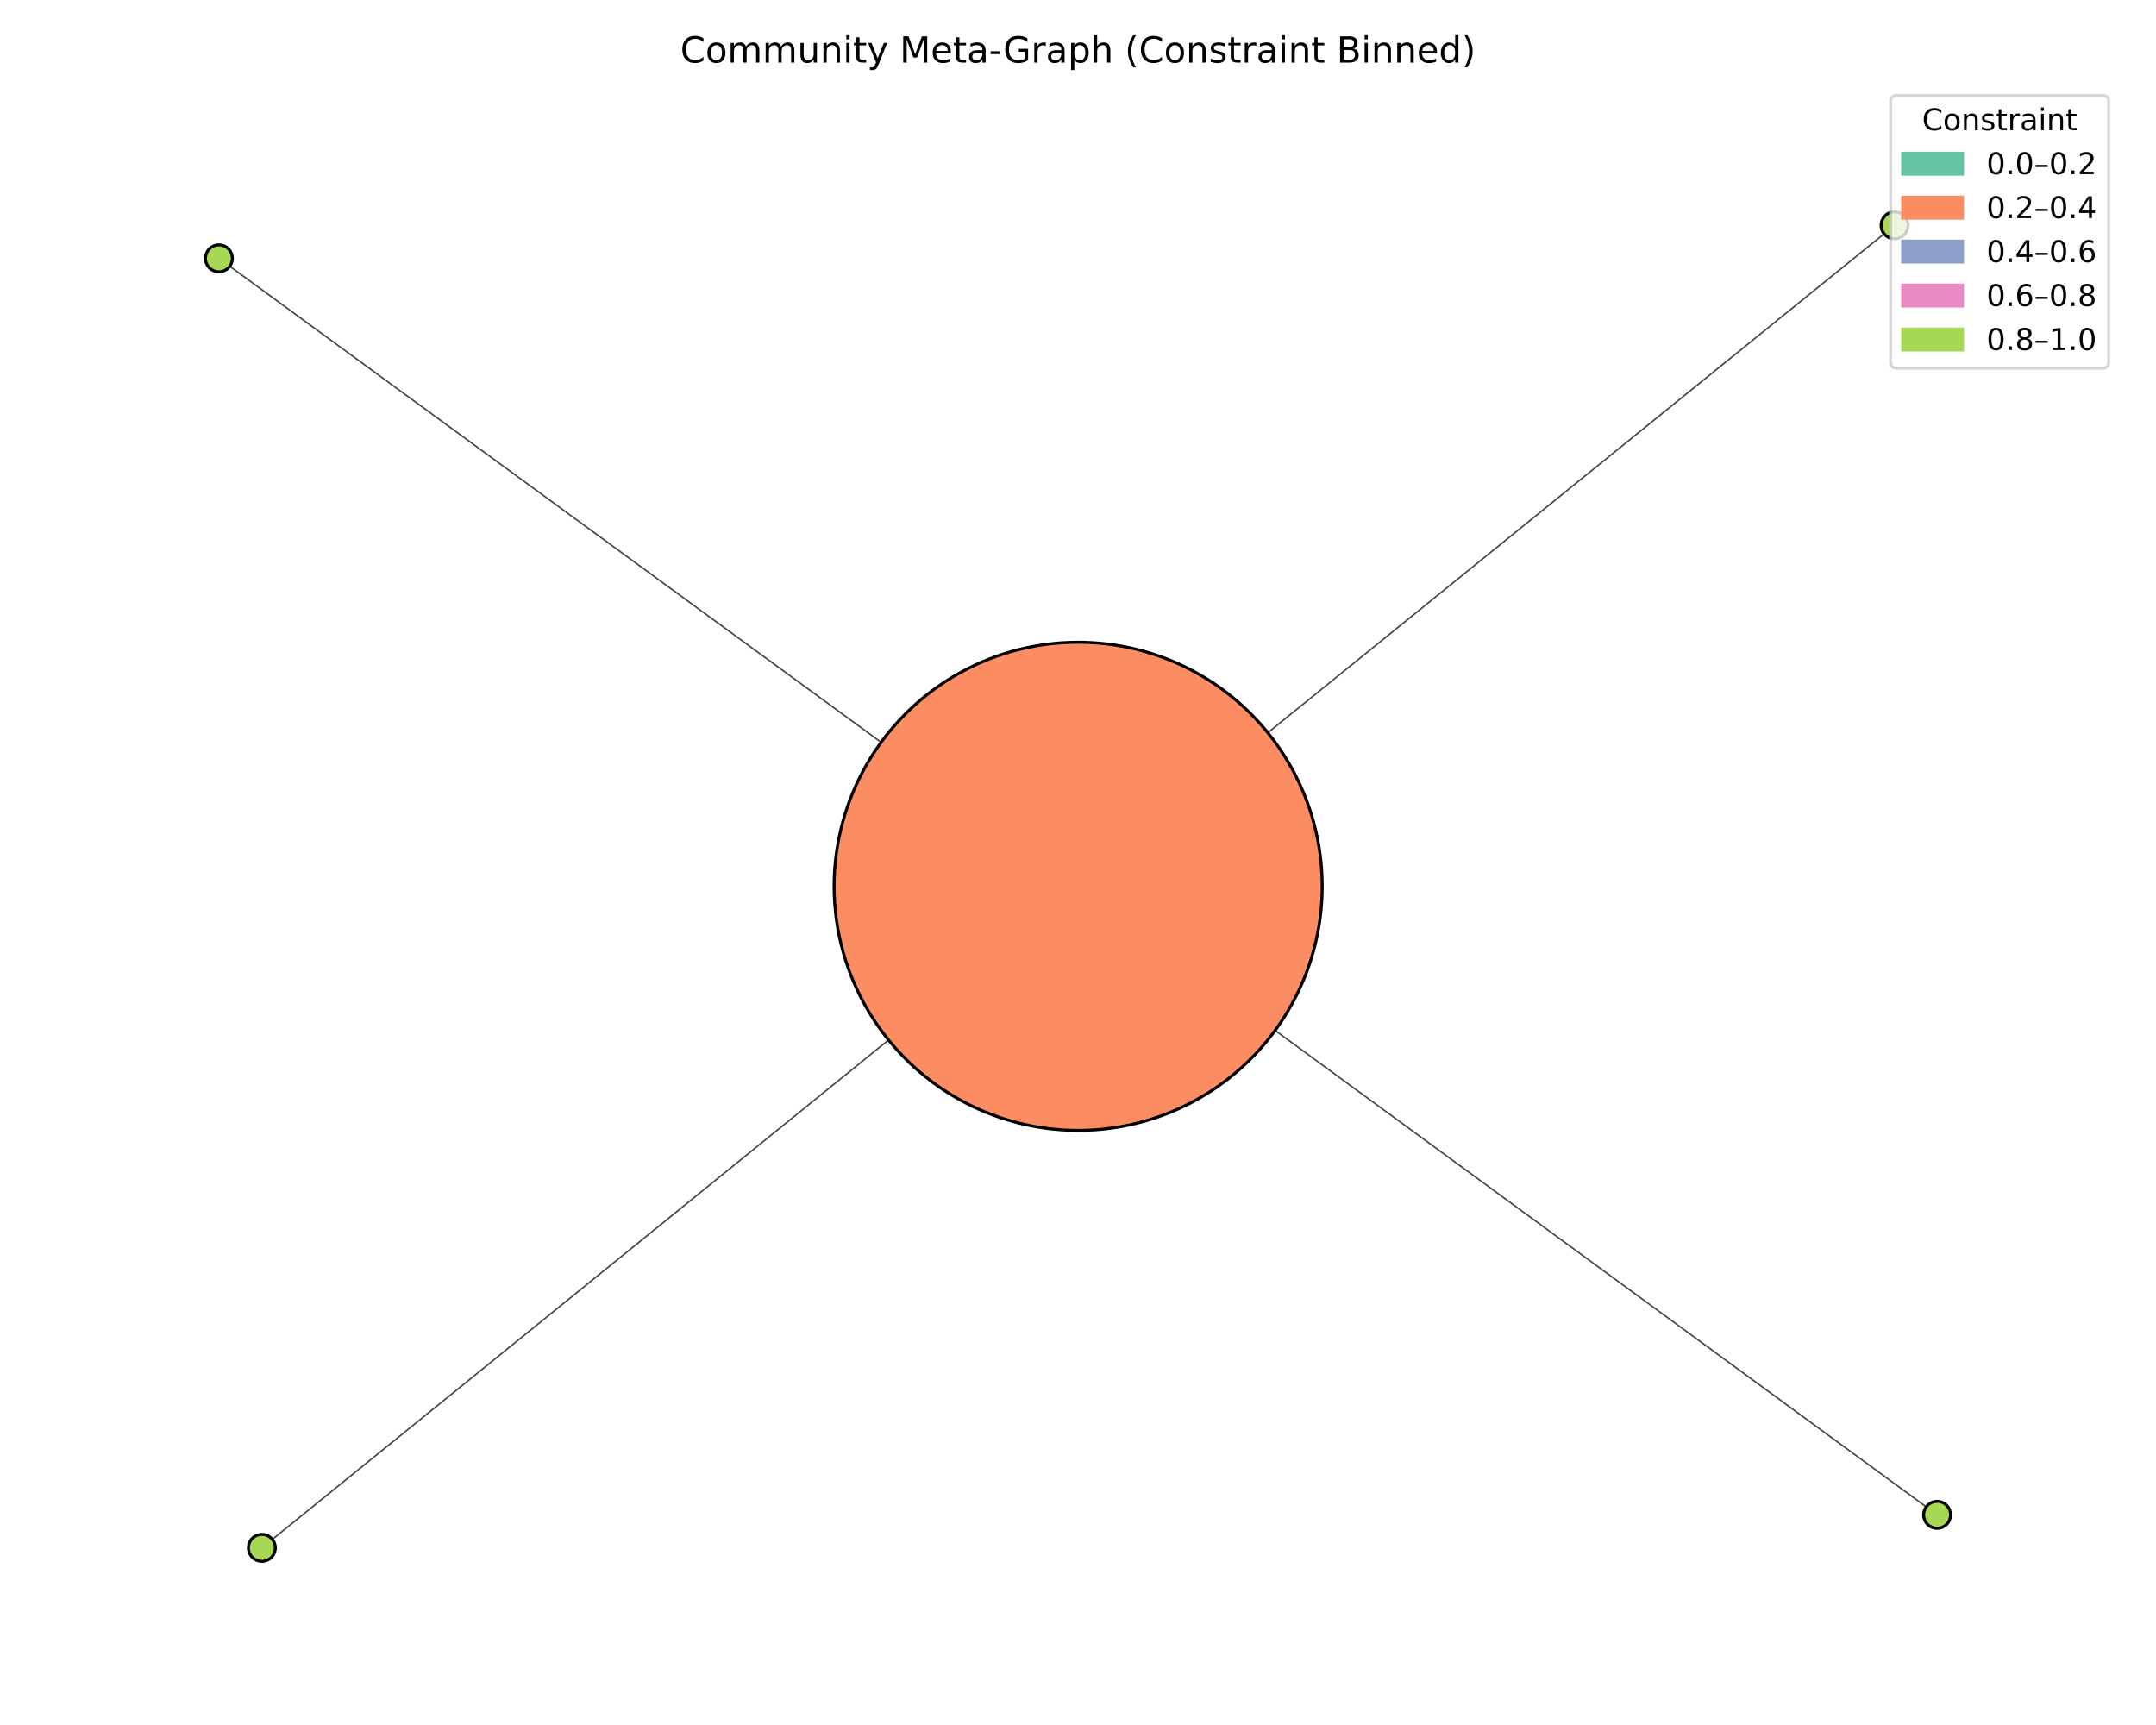
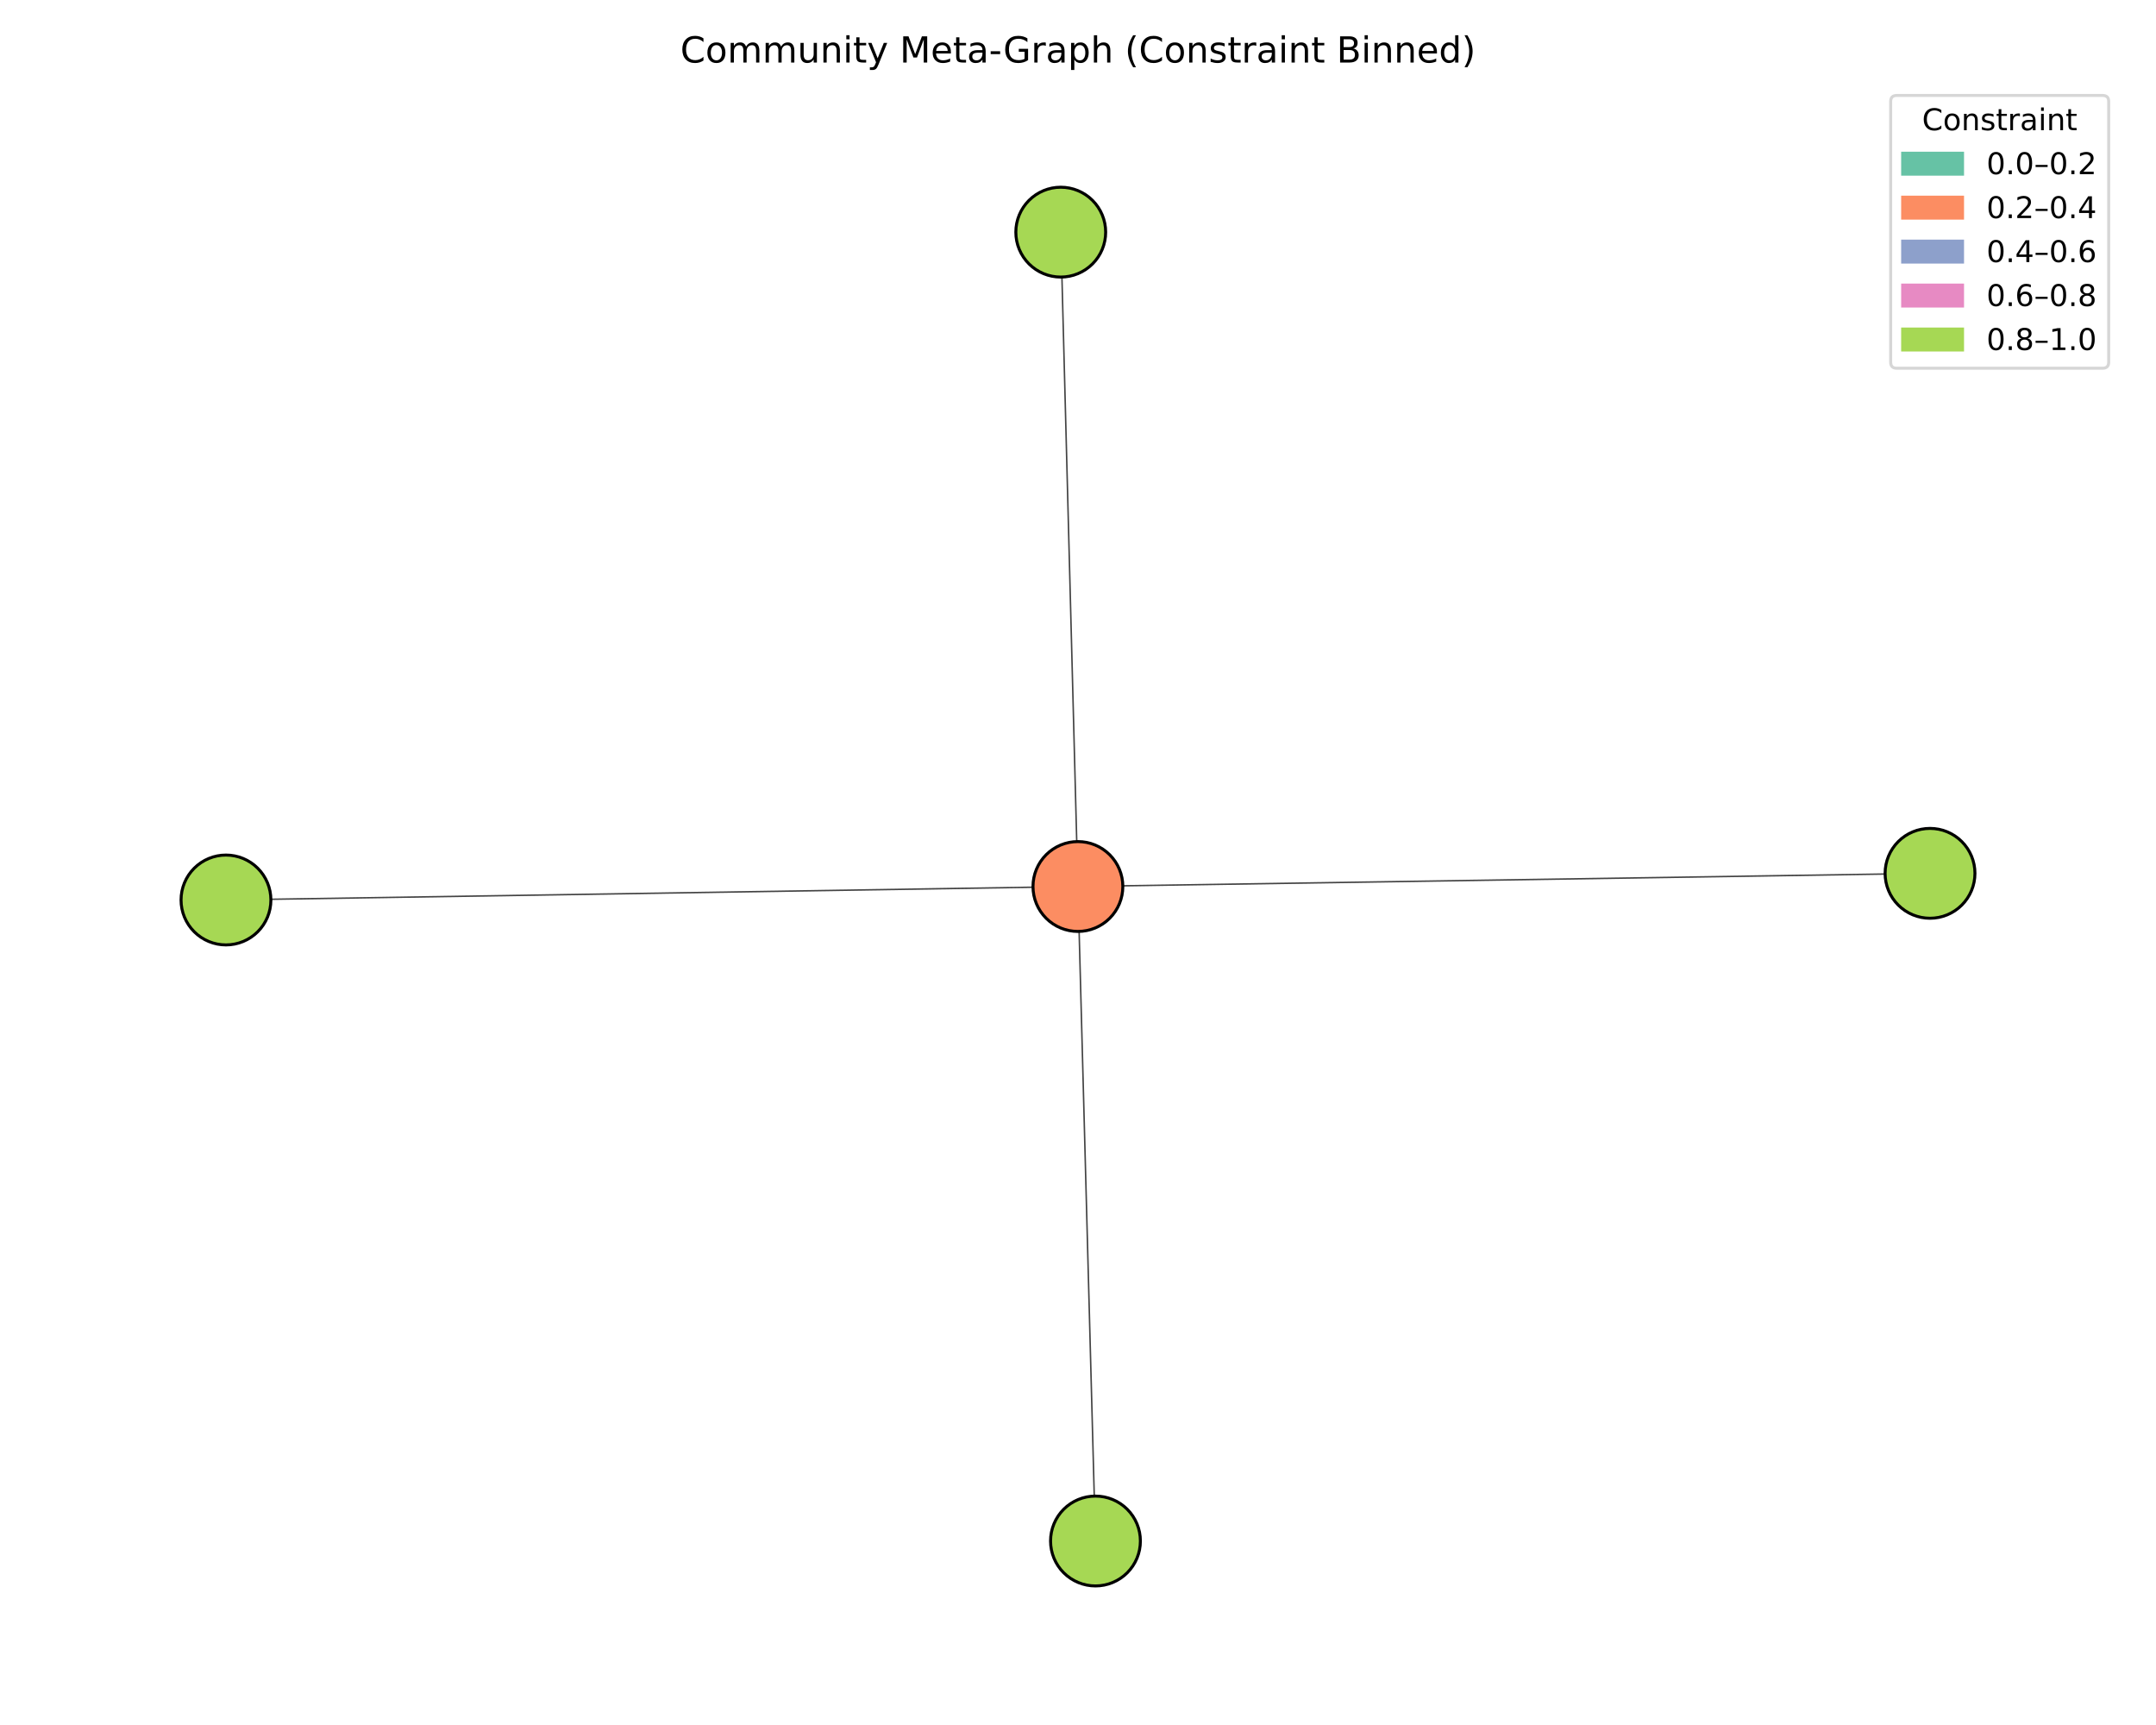
<svg xmlns="http://www.w3.org/2000/svg" xmlns:xlink="http://www.w3.org/1999/xlink" width="720pt" height="576pt" viewBox="0 0 720 576" version="1.1">
  <defs>
    <style type="text/css">*{stroke-linejoin: round; stroke-linecap: butt}</style>
  </defs>
  <g id="figure_1">
    <g id="patch_1">
      <path d="M 0 576  L 720 576  L 720 0  L 0 0  z " style="fill: #ffffff" />
    </g>
    <g id="axes_1">
      <g id="patch_2">
        <path d="M 10.8 565.2  L 709.2 565.2  L 709.2 26.88  L 10.8 26.88  z " style="fill: #ffffff" />
      </g>
      <g id="EdgeCollection_1">
-         <path d="M 294.249 247.87  L 76.731 88.918  " clip-path="url(#p474e211276)" style="fill: #444444; stroke: #444444; stroke-width: 0.5" />
-         <path d="M 423.397 244.675  L 629.205 78.065  " clip-path="url(#p474e211276)" style="fill: #444444; stroke: #444444; stroke-width: 0.5" />
-         <path d="M 425.827 344.079  L 643.27 503.168  " clip-path="url(#p474e211276)" style="fill: #444444; stroke: #444444; stroke-width: 0.5" />
-         <path d="M 296.731 347.266  L 90.947 514.014  " clip-path="url(#p474e211276)" style="fill: #444444; stroke: #444444; stroke-width: 0.5" />
+         <path d="M 374.969 295.784  L 629.539 291.848  " clip-path="url(#p5799064cc4)" style="fill: #444444; stroke: #444444; stroke-width: 0.5" />
+         <path d="M 354.634 92.51  L 359.578 281.021  " clip-path="url(#p5799064cc4)" style="fill: #444444; stroke: #444444; stroke-width: 0.5" />
+         <path d="M 344.973 296.253  L 90.461 300.28  " clip-path="url(#p5799064cc4)" style="fill: #444444; stroke: #444444; stroke-width: 0.5" />
+         <path d="M 360.373 311.011  L 365.433 499.571  " clip-path="url(#p5799064cc4)" style="fill: #444444; stroke: #444444; stroke-width: 0.5" />
      </g>
      <g id="VertexCollection_1">
-         <path d="M 360.052 377.456  C 381.666 377.456 402.398 368.868 417.681 353.585  C 432.965 338.302 441.552 317.57 441.552 295.956  C 441.552 274.342 432.965 253.61 417.681 238.327  C 402.398 223.043 381.666 214.456 360.052 214.456  C 338.438 214.456 317.706 223.043 302.423 238.327  C 287.139 253.61 278.552 274.342 278.552 295.956  C 278.552 317.57 287.139 338.302 302.423 353.585  C 317.706 368.868 338.438 377.456 360.052 377.456  z " clip-path="url(#p474e211276)" style="fill: #fc8d62; stroke: #000000" />
-         <path d="M 87.451 521.347  C 88.644 521.347 89.789 520.873 90.633 520.029  C 91.477 519.185 91.951 518.04 91.951 516.847  C 91.951 515.653 91.477 514.509 90.633 513.665  C 89.789 512.821 88.644 512.347 87.451 512.347  C 86.258 512.347 85.113 512.821 84.269 513.665  C 83.425 514.509 82.951 515.653 82.951 516.847  C 82.951 518.04 83.425 519.185 84.269 520.029  C 85.113 520.873 86.258 521.347 87.451 521.347  z " clip-path="url(#p474e211276)" style="fill: #a6d854; stroke: #000000" />
-         <path d="M 632.703 79.733  C 633.896 79.733 635.041 79.259 635.885 78.415  C 636.729 77.571 637.203 76.427 637.203 75.233  C 637.203 74.04 636.729 72.895 635.885 72.051  C 635.041 71.207 633.896 70.733 632.703 70.733  C 631.509 70.733 630.365 71.207 629.521 72.051  C 628.677 72.895 628.203 74.04 628.203 75.233  C 628.203 76.427 628.677 77.571 629.521 78.415  C 630.365 79.259 631.509 79.733 632.703 79.733  z " clip-path="url(#p474e211276)" style="fill: #a6d854; stroke: #000000" />
-         <path d="M 646.902 510.326  C 648.095 510.326 649.24 509.851 650.084 509.008  C 650.928 508.164 651.402 507.019 651.402 505.826  C 651.402 504.632 650.928 503.487 650.084 502.644  C 649.24 501.8 648.095 501.326 646.902 501.326  C 645.709 501.326 644.564 501.8 643.72 502.644  C 642.876 503.487 642.402 504.632 642.402 505.826  C 642.402 507.019 642.876 508.164 643.72 509.008  C 644.564 509.851 645.709 510.326 646.902 510.326  z " clip-path="url(#p474e211276)" style="fill: #a6d854; stroke: #000000" />
-         <path d="M 73.098 90.763  C 74.291 90.763 75.436 90.289 76.28 89.445  C 77.124 88.601 77.598 87.456 77.598 86.263  C 77.598 85.07 77.124 83.925 76.28 83.081  C 75.436 82.237 74.291 81.763 73.098 81.763  C 71.905 81.763 70.76 82.237 69.916 83.081  C 69.072 83.925 68.598 85.07 68.598 86.263  C 68.598 87.456 69.072 88.601 69.916 89.445  C 70.76 90.289 71.905 90.763 73.098 90.763  z " clip-path="url(#p474e211276)" style="fill: #a6d854; stroke: #000000" />
+         <path d="M 354.24 92.515  C 358.218 92.515 362.034 90.934 364.847 88.121  C 367.66 85.309 369.24 81.493 369.24 77.515  C 369.24 73.537 367.66 69.721 364.847 66.908  C 362.034 64.095 358.218 62.515 354.24 62.515  C 350.262 62.515 346.447 64.095 343.634 66.908  C 340.821 69.721 339.24 73.537 339.24 77.515  C 339.24 81.493 340.821 85.309 343.634 88.121  C 346.447 90.934 350.262 92.515 354.24 92.515  z " clip-path="url(#p5799064cc4)" style="fill: #a6d854; stroke: #000000" />
+         <path d="M 359.971 311.016  C 363.949 311.016 367.765 309.436 370.578 306.623  C 373.39 303.81 374.971 299.994 374.971 296.016  C 374.971 292.038 373.39 288.222 370.578 285.41  C 367.765 282.597 363.949 281.016 359.971 281.016  C 355.993 281.016 352.177 282.597 349.364 285.41  C 346.551 288.222 344.971 292.038 344.971 296.016  C 344.971 299.994 346.551 303.81 349.364 306.623  C 352.177 309.436 355.993 311.016 359.971 311.016  z " clip-path="url(#p5799064cc4)" style="fill: #fc8d62; stroke: #000000" />
+         <path d="M 75.463 315.517  C 79.441 315.517 83.257 313.936 86.07 311.124  C 88.883 308.311 90.463 304.495 90.463 300.517  C 90.463 296.539 88.883 292.723 86.07 289.91  C 83.257 287.097 79.441 285.517 75.463 285.517  C 71.485 285.517 67.669 287.097 64.857 289.91  C 62.044 292.723 60.463 296.539 60.463 300.517  C 60.463 304.495 62.044 308.311 64.857 311.124  C 67.669 313.936 71.485 315.517 75.463 315.517  z " clip-path="url(#p5799064cc4)" style="fill: #a6d854; stroke: #000000" />
+         <path d="M 365.835 529.565  C 369.813 529.565 373.629 527.985 376.442 525.172  C 379.254 522.359 380.835 518.543 380.835 514.565  C 380.835 510.587 379.254 506.771 376.442 503.959  C 373.629 501.146 369.813 499.565 365.835 499.565  C 361.857 499.565 358.041 501.146 355.228 503.959  C 352.415 506.771 350.835 510.587 350.835 514.565  C 350.835 518.543 352.415 522.359 355.228 525.172  C 358.041 527.985 361.857 529.565 365.835 529.565  z " clip-path="url(#p5799064cc4)" style="fill: #a6d854; stroke: #000000" />
+         <path d="M 644.537 306.616  C 648.515 306.616 652.331 305.035 655.143 302.222  C 657.956 299.409 659.537 295.594 659.537 291.616  C 659.537 287.638 657.956 283.822 655.143 281.009  C 652.331 278.196 648.515 276.616 644.537 276.616  C 640.559 276.616 636.743 278.196 633.93 281.009  C 631.117 283.822 629.537 287.638 629.537 291.616  C 629.537 295.594 631.117 299.409 633.93 302.222  C 636.743 305.035 640.559 306.616 644.537 306.616  z " clip-path="url(#p5799064cc4)" style="fill: #a6d854; stroke: #000000" />
      </g>
      <g id="matplotlib.axis_1" />
      <g id="matplotlib.axis_2" />
      <g id="text_1">
        <g transform="translate(227.1928 20.88) scale(0.12 -0.12)">
          <defs>
            <path id="DejaVuSans-43" d="M 4122 4306  L 4122 3641  Q 3803 3938 3442 4084  Q 3081 4231 2675 4231  Q 1875 4231 1450 3742  Q 1025 3253 1025 2328  Q 1025 1406 1450 917  Q 1875 428 2675 428  Q 3081 428 3442 575  Q 3803 722 4122 1019  L 4122 359  Q 3791 134 3420 21  Q 3050 -91 2638 -91  Q 1578 -91 968 557  Q 359 1206 359 2328  Q 359 3453 968 4101  Q 1578 4750 2638 4750  Q 3056 4750 3426 4639  Q 3797 4528 4122 4306  z " transform="scale(0.015625)" />
            <path id="DejaVuSans-6f" d="M 1959 3097  Q 1497 3097 1228 2736  Q 959 2375 959 1747  Q 959 1119 1226 758  Q 1494 397 1959 397  Q 2419 397 2687 759  Q 2956 1122 2956 1747  Q 2956 2369 2687 2733  Q 2419 3097 1959 3097  z M 1959 3584  Q 2709 3584 3137 3096  Q 3566 2609 3566 1747  Q 3566 888 3137 398  Q 2709 -91 1959 -91  Q 1206 -91 779 398  Q 353 888 353 1747  Q 353 2609 779 3096  Q 1206 3584 1959 3584  z " transform="scale(0.015625)" />
            <path id="DejaVuSans-6d" d="M 3328 2828  Q 3544 3216 3844 3400  Q 4144 3584 4550 3584  Q 5097 3584 5394 3201  Q 5691 2819 5691 2113  L 5691 0  L 5113 0  L 5113 2094  Q 5113 2597 4934 2840  Q 4756 3084 4391 3084  Q 3944 3084 3684 2787  Q 3425 2491 3425 1978  L 3425 0  L 2847 0  L 2847 2094  Q 2847 2600 2669 2842  Q 2491 3084 2119 3084  Q 1678 3084 1418 2786  Q 1159 2488 1159 1978  L 1159 0  L 581 0  L 581 3500  L 1159 3500  L 1159 2956  Q 1356 3278 1631 3431  Q 1906 3584 2284 3584  Q 2666 3584 2933 3390  Q 3200 3197 3328 2828  z " transform="scale(0.015625)" />
            <path id="DejaVuSans-75" d="M 544 1381  L 544 3500  L 1119 3500  L 1119 1403  Q 1119 906 1312 657  Q 1506 409 1894 409  Q 2359 409 2629 706  Q 2900 1003 2900 1516  L 2900 3500  L 3475 3500  L 3475 0  L 2900 0  L 2900 538  Q 2691 219 2414 64  Q 2138 -91 1772 -91  Q 1169 -91 856 284  Q 544 659 544 1381  z M 1991 3584  L 1991 3584  z " transform="scale(0.015625)" />
            <path id="DejaVuSans-6e" d="M 3513 2113  L 3513 0  L 2938 0  L 2938 2094  Q 2938 2591 2744 2837  Q 2550 3084 2163 3084  Q 1697 3084 1428 2787  Q 1159 2491 1159 1978  L 1159 0  L 581 0  L 581 3500  L 1159 3500  L 1159 2956  Q 1366 3272 1645 3428  Q 1925 3584 2291 3584  Q 2894 3584 3203 3211  Q 3513 2838 3513 2113  z " transform="scale(0.015625)" />
            <path id="DejaVuSans-69" d="M 603 3500  L 1178 3500  L 1178 0  L 603 0  L 603 3500  z M 603 4863  L 1178 4863  L 1178 4134  L 603 4134  L 603 4863  z " transform="scale(0.015625)" />
            <path id="DejaVuSans-74" d="M 1172 4494  L 1172 3500  L 2356 3500  L 2356 3053  L 1172 3053  L 1172 1153  Q 1172 725 1289 603  Q 1406 481 1766 481  L 2356 481  L 2356 0  L 1766 0  Q 1100 0 847 248  Q 594 497 594 1153  L 594 3053  L 172 3053  L 172 3500  L 594 3500  L 594 4494  L 1172 4494  z " transform="scale(0.015625)" />
            <path id="DejaVuSans-79" d="M 2059 -325  Q 1816 -950 1584 -1140  Q 1353 -1331 966 -1331  L 506 -1331  L 506 -850  L 844 -850  Q 1081 -850 1212 -737  Q 1344 -625 1503 -206  L 1606 56  L 191 3500  L 800 3500  L 1894 763  L 2988 3500  L 3597 3500  L 2059 -325  z " transform="scale(0.015625)" />
            <path id="DejaVuSans-20" transform="scale(0.015625)" />
            <path id="DejaVuSans-4d" d="M 628 4666  L 1569 4666  L 2759 1491  L 3956 4666  L 4897 4666  L 4897 0  L 4281 0  L 4281 4097  L 3078 897  L 2444 897  L 1241 4097  L 1241 0  L 628 0  L 628 4666  z " transform="scale(0.015625)" />
            <path id="DejaVuSans-65" d="M 3597 1894  L 3597 1613  L 953 1613  Q 991 1019 1311 708  Q 1631 397 2203 397  Q 2534 397 2845 478  Q 3156 559 3463 722  L 3463 178  Q 3153 47 2828 -22  Q 2503 -91 2169 -91  Q 1331 -91 842 396  Q 353 884 353 1716  Q 353 2575 817 3079  Q 1281 3584 2069 3584  Q 2775 3584 3186 3129  Q 3597 2675 3597 1894  z M 3022 2063  Q 3016 2534 2758 2815  Q 2500 3097 2075 3097  Q 1594 3097 1305 2825  Q 1016 2553 972 2059  L 3022 2063  z " transform="scale(0.015625)" />
            <path id="DejaVuSans-61" d="M 2194 1759  Q 1497 1759 1228 1600  Q 959 1441 959 1056  Q 959 750 1161 570  Q 1363 391 1709 391  Q 2188 391 2477 730  Q 2766 1069 2766 1631  L 2766 1759  L 2194 1759  z M 3341 1997  L 3341 0  L 2766 0  L 2766 531  Q 2569 213 2275 61  Q 1981 -91 1556 -91  Q 1019 -91 701 211  Q 384 513 384 1019  Q 384 1609 779 1909  Q 1175 2209 1959 2209  L 2766 2209  L 2766 2266  Q 2766 2663 2505 2880  Q 2244 3097 1772 3097  Q 1472 3097 1187 3025  Q 903 2953 641 2809  L 641 3341  Q 956 3463 1253 3523  Q 1550 3584 1831 3584  Q 2591 3584 2966 3190  Q 3341 2797 3341 1997  z " transform="scale(0.015625)" />
            <path id="DejaVuSans-2d" d="M 313 2009  L 1997 2009  L 1997 1497  L 313 1497  L 313 2009  z " transform="scale(0.015625)" />
            <path id="DejaVuSans-47" d="M 3809 666  L 3809 1919  L 2778 1919  L 2778 2438  L 4434 2438  L 4434 434  Q 4069 175 3628 42  Q 3188 -91 2688 -91  Q 1594 -91 976 548  Q 359 1188 359 2328  Q 359 3472 976 4111  Q 1594 4750 2688 4750  Q 3144 4750 3555 4637  Q 3966 4525 4313 4306  L 4313 3634  Q 3963 3931 3569 4081  Q 3175 4231 2741 4231  Q 1884 4231 1454 3753  Q 1025 3275 1025 2328  Q 1025 1384 1454 906  Q 1884 428 2741 428  Q 3075 428 3337 486  Q 3600 544 3809 666  z " transform="scale(0.015625)" />
            <path id="DejaVuSans-72" d="M 2631 2963  Q 2534 3019 2420 3045  Q 2306 3072 2169 3072  Q 1681 3072 1420 2755  Q 1159 2438 1159 1844  L 1159 0  L 581 0  L 581 3500  L 1159 3500  L 1159 2956  Q 1341 3275 1631 3429  Q 1922 3584 2338 3584  Q 2397 3584 2469 3576  Q 2541 3569 2628 3553  L 2631 2963  z " transform="scale(0.015625)" />
            <path id="DejaVuSans-70" d="M 1159 525  L 1159 -1331  L 581 -1331  L 581 3500  L 1159 3500  L 1159 2969  Q 1341 3281 1617 3432  Q 1894 3584 2278 3584  Q 2916 3584 3314 3078  Q 3713 2572 3713 1747  Q 3713 922 3314 415  Q 2916 -91 2278 -91  Q 1894 -91 1617 61  Q 1341 213 1159 525  z M 3116 1747  Q 3116 2381 2855 2742  Q 2594 3103 2138 3103  Q 1681 3103 1420 2742  Q 1159 2381 1159 1747  Q 1159 1113 1420 752  Q 1681 391 2138 391  Q 2594 391 2855 752  Q 3116 1113 3116 1747  z " transform="scale(0.015625)" />
            <path id="DejaVuSans-68" d="M 3513 2113  L 3513 0  L 2938 0  L 2938 2094  Q 2938 2591 2744 2837  Q 2550 3084 2163 3084  Q 1697 3084 1428 2787  Q 1159 2491 1159 1978  L 1159 0  L 581 0  L 581 4863  L 1159 4863  L 1159 2956  Q 1366 3272 1645 3428  Q 1925 3584 2291 3584  Q 2894 3584 3203 3211  Q 3513 2838 3513 2113  z " transform="scale(0.015625)" />
            <path id="DejaVuSans-28" d="M 1984 4856  Q 1566 4138 1362 3434  Q 1159 2731 1159 2009  Q 1159 1288 1364 580  Q 1569 -128 1984 -844  L 1484 -844  Q 1016 -109 783 600  Q 550 1309 550 2009  Q 550 2706 781 3412  Q 1013 4119 1484 4856  L 1984 4856  z " transform="scale(0.015625)" />
            <path id="DejaVuSans-73" d="M 2834 3397  L 2834 2853  Q 2591 2978 2328 3040  Q 2066 3103 1784 3103  Q 1356 3103 1142 2972  Q 928 2841 928 2578  Q 928 2378 1081 2264  Q 1234 2150 1697 2047  L 1894 2003  Q 2506 1872 2764 1633  Q 3022 1394 3022 966  Q 3022 478 2636 193  Q 2250 -91 1575 -91  Q 1294 -91 989 -36  Q 684 19 347 128  L 347 722  Q 666 556 975 473  Q 1284 391 1588 391  Q 1994 391 2212 530  Q 2431 669 2431 922  Q 2431 1156 2273 1281  Q 2116 1406 1581 1522  L 1381 1569  Q 847 1681 609 1914  Q 372 2147 372 2553  Q 372 3047 722 3315  Q 1072 3584 1716 3584  Q 2034 3584 2315 3537  Q 2597 3491 2834 3397  z " transform="scale(0.015625)" />
            <path id="DejaVuSans-42" d="M 1259 2228  L 1259 519  L 2272 519  Q 2781 519 3026 730  Q 3272 941 3272 1375  Q 3272 1813 3026 2020  Q 2781 2228 2272 2228  L 1259 2228  z M 1259 4147  L 1259 2741  L 2194 2741  Q 2656 2741 2882 2914  Q 3109 3088 3109 3444  Q 3109 3797 2882 3972  Q 2656 4147 2194 4147  L 1259 4147  z M 628 4666  L 2241 4666  Q 2963 4666 3353 4366  Q 3744 4066 3744 3513  Q 3744 3084 3544 2831  Q 3344 2578 2956 2516  Q 3422 2416 3680 2098  Q 3938 1781 3938 1306  Q 3938 681 3513 340  Q 3088 0 2303 0  L 628 0  L 628 4666  z " transform="scale(0.015625)" />
            <path id="DejaVuSans-64" d="M 2906 2969  L 2906 4863  L 3481 4863  L 3481 0  L 2906 0  L 2906 525  Q 2725 213 2448 61  Q 2172 -91 1784 -91  Q 1150 -91 751 415  Q 353 922 353 1747  Q 353 2572 751 3078  Q 1150 3584 1784 3584  Q 2172 3584 2448 3432  Q 2725 3281 2906 2969  z M 947 1747  Q 947 1113 1208 752  Q 1469 391 1925 391  Q 2381 391 2643 752  Q 2906 1113 2906 1747  Q 2906 2381 2643 2742  Q 2381 3103 1925 3103  Q 1469 3103 1208 2742  Q 947 2381 947 1747  z " transform="scale(0.015625)" />
            <path id="DejaVuSans-29" d="M 513 4856  L 1013 4856  Q 1481 4119 1714 3412  Q 1947 2706 1947 2009  Q 1947 1309 1714 600  Q 1481 -109 1013 -844  L 513 -844  Q 928 -128 1133 580  Q 1338 1288 1338 2009  Q 1338 2731 1133 3434  Q 928 4138 513 4856  z " transform="scale(0.015625)" />
          </defs>
          <use xlink:href="#DejaVuSans-43" />
          <use xlink:href="#DejaVuSans-6f" transform="translate(69.82422 0)" />
          <use xlink:href="#DejaVuSans-6d" transform="translate(131.0059 0)" />
          <use xlink:href="#DejaVuSans-6d" transform="translate(228.418 0)" />
          <use xlink:href="#DejaVuSans-75" transform="translate(325.8301 0)" />
          <use xlink:href="#DejaVuSans-6e" transform="translate(389.209 0)" />
          <use xlink:href="#DejaVuSans-69" transform="translate(452.5879 0)" />
          <use xlink:href="#DejaVuSans-74" transform="translate(480.3711 0)" />
          <use xlink:href="#DejaVuSans-79" transform="translate(519.5801 0)" />
          <use xlink:href="#DejaVuSans-20" transform="translate(578.7598 0)" />
          <use xlink:href="#DejaVuSans-4d" transform="translate(610.5469 0)" />
          <use xlink:href="#DejaVuSans-65" transform="translate(696.8262 0)" />
          <use xlink:href="#DejaVuSans-74" transform="translate(758.3496 0)" />
          <use xlink:href="#DejaVuSans-61" transform="translate(797.5586 0)" />
          <use xlink:href="#DejaVuSans-2d" transform="translate(858.8379 0)" />
          <use xlink:href="#DejaVuSans-47" transform="translate(898.5469 0)" />
          <use xlink:href="#DejaVuSans-72" transform="translate(976.0371 0)" />
          <use xlink:href="#DejaVuSans-61" transform="translate(1017.15 0)" />
          <use xlink:href="#DejaVuSans-70" transform="translate(1078.43 0)" />
          <use xlink:href="#DejaVuSans-68" transform="translate(1141.906 0)" />
          <use xlink:href="#DejaVuSans-20" transform="translate(1205.285 0)" />
          <use xlink:href="#DejaVuSans-28" transform="translate(1237.072 0)" />
          <use xlink:href="#DejaVuSans-43" transform="translate(1276.086 0)" />
          <use xlink:href="#DejaVuSans-6f" transform="translate(1345.91 0)" />
          <use xlink:href="#DejaVuSans-6e" transform="translate(1407.092 0)" />
          <use xlink:href="#DejaVuSans-73" transform="translate(1470.471 0)" />
          <use xlink:href="#DejaVuSans-74" transform="translate(1522.57 0)" />
          <use xlink:href="#DejaVuSans-72" transform="translate(1561.779 0)" />
          <use xlink:href="#DejaVuSans-61" transform="translate(1602.893 0)" />
          <use xlink:href="#DejaVuSans-69" transform="translate(1664.172 0)" />
          <use xlink:href="#DejaVuSans-6e" transform="translate(1691.955 0)" />
          <use xlink:href="#DejaVuSans-74" transform="translate(1755.334 0)" />
          <use xlink:href="#DejaVuSans-20" transform="translate(1794.543 0)" />
          <use xlink:href="#DejaVuSans-42" transform="translate(1826.33 0)" />
          <use xlink:href="#DejaVuSans-69" transform="translate(1894.934 0)" />
          <use xlink:href="#DejaVuSans-6e" transform="translate(1922.717 0)" />
          <use xlink:href="#DejaVuSans-6e" transform="translate(1986.096 0)" />
          <use xlink:href="#DejaVuSans-65" transform="translate(2049.475 0)" />
          <use xlink:href="#DejaVuSans-64" transform="translate(2110.998 0)" />
          <use xlink:href="#DejaVuSans-29" transform="translate(2174.475 0)" />
        </g>
      </g>
      <g id="legend_1">
        <g id="patch_3">
          <path d="M 633.394 122.949  L 702.2 122.949  Q 704.2 122.949 704.2 120.949  L 704.2 33.88  Q 704.2 31.88 702.2 31.88  L 633.394 31.88  Q 631.394 31.88 631.394 33.88  L 631.394 120.949  Q 631.394 122.949 633.394 122.949  z " style="fill: #ffffff; opacity: 0.8; stroke: #cccccc; stroke-linejoin: miter" />
        </g>
        <g id="text_2">
          <g transform="translate(641.875 43.47844) scale(0.1 -0.1)">
            <use xlink:href="#DejaVuSans-43" />
            <use xlink:href="#DejaVuSans-6f" transform="translate(69.82422 0)" />
            <use xlink:href="#DejaVuSans-6e" transform="translate(131.0059 0)" />
            <use xlink:href="#DejaVuSans-73" transform="translate(194.3848 0)" />
            <use xlink:href="#DejaVuSans-74" transform="translate(246.4844 0)" />
            <use xlink:href="#DejaVuSans-72" transform="translate(285.6934 0)" />
            <use xlink:href="#DejaVuSans-61" transform="translate(326.8066 0)" />
            <use xlink:href="#DejaVuSans-69" transform="translate(388.0859 0)" />
            <use xlink:href="#DejaVuSans-6e" transform="translate(415.8691 0)" />
            <use xlink:href="#DejaVuSans-74" transform="translate(479.248 0)" />
          </g>
        </g>
        <g id="patch_4">
          <path d="M 635.394 58.157  L 655.394 58.157  L 655.394 51.157  L 635.394 51.157  z " style="fill: #66c2a5; stroke: #66c2a5; stroke-linejoin: miter" />
        </g>
        <g id="text_3">
          <g transform="translate(663.3937 58.15656) scale(0.1 -0.1)">
            <defs>
              <path id="DejaVuSans-30" d="M 2034 4250  Q 1547 4250 1301 3770  Q 1056 3291 1056 2328  Q 1056 1369 1301 889  Q 1547 409 2034 409  Q 2525 409 2770 889  Q 3016 1369 3016 2328  Q 3016 3291 2770 3770  Q 2525 4250 2034 4250  z M 2034 4750  Q 2819 4750 3233 4129  Q 3647 3509 3647 2328  Q 3647 1150 3233 529  Q 2819 -91 2034 -91  Q 1250 -91 836 529  Q 422 1150 422 2328  Q 422 3509 836 4129  Q 1250 4750 2034 4750  z " transform="scale(0.015625)" />
              <path id="DejaVuSans-2e" d="M 684 794  L 1344 794  L 1344 0  L 684 0  L 684 794  z " transform="scale(0.015625)" />
              <path id="DejaVuSans-2013" d="M 313 1978  L 2888 1978  L 2888 1528  L 313 1528  L 313 1978  z " transform="scale(0.015625)" />
              <path id="DejaVuSans-32" d="M 1228 531  L 3431 531  L 3431 0  L 469 0  L 469 531  Q 828 903 1448 1529  Q 2069 2156 2228 2338  Q 2531 2678 2651 2914  Q 2772 3150 2772 3378  Q 2772 3750 2511 3984  Q 2250 4219 1831 4219  Q 1534 4219 1204 4116  Q 875 4013 500 3803  L 500 4441  Q 881 4594 1212 4672  Q 1544 4750 1819 4750  Q 2544 4750 2975 4387  Q 3406 4025 3406 3419  Q 3406 3131 3298 2873  Q 3191 2616 2906 2266  Q 2828 2175 2409 1742  Q 1991 1309 1228 531  z " transform="scale(0.015625)" />
            </defs>
            <use xlink:href="#DejaVuSans-30" />
            <use xlink:href="#DejaVuSans-2e" transform="translate(63.62305 0)" />
            <use xlink:href="#DejaVuSans-30" transform="translate(95.41016 0)" />
            <use xlink:href="#DejaVuSans-2013" transform="translate(159.0332 0)" />
            <use xlink:href="#DejaVuSans-30" transform="translate(209.0332 0)" />
            <use xlink:href="#DejaVuSans-2e" transform="translate(272.6562 0)" />
            <use xlink:href="#DejaVuSans-32" transform="translate(304.4434 0)" />
          </g>
        </g>
        <g id="patch_5">
          <path d="M 635.394 72.835  L 655.394 72.835  L 655.394 65.835  L 635.394 65.835  z " style="fill: #fc8d62; stroke: #fc8d62; stroke-linejoin: miter" />
        </g>
        <g id="text_4">
          <g transform="translate(663.3937 72.83469) scale(0.1 -0.1)">
            <defs>
              <path id="DejaVuSans-34" d="M 2419 4116  L 825 1625  L 2419 1625  L 2419 4116  z M 2253 4666  L 3047 4666  L 3047 1625  L 3713 1625  L 3713 1100  L 3047 1100  L 3047 0  L 2419 0  L 2419 1100  L 313 1100  L 313 1709  L 2253 4666  z " transform="scale(0.015625)" />
            </defs>
            <use xlink:href="#DejaVuSans-30" />
            <use xlink:href="#DejaVuSans-2e" transform="translate(63.62305 0)" />
            <use xlink:href="#DejaVuSans-32" transform="translate(95.41016 0)" />
            <use xlink:href="#DejaVuSans-2013" transform="translate(159.0332 0)" />
            <use xlink:href="#DejaVuSans-30" transform="translate(209.0332 0)" />
            <use xlink:href="#DejaVuSans-2e" transform="translate(272.6562 0)" />
            <use xlink:href="#DejaVuSans-34" transform="translate(304.4434 0)" />
          </g>
        </g>
        <g id="patch_6">
          <path d="M 635.394 87.513  L 655.394 87.513  L 655.394 80.513  L 635.394 80.513  z " style="fill: #8da0cb; stroke: #8da0cb; stroke-linejoin: miter" />
        </g>
        <g id="text_5">
          <g transform="translate(663.3937 87.51281) scale(0.1 -0.1)">
            <defs>
              <path id="DejaVuSans-36" d="M 2113 2584  Q 1688 2584 1439 2293  Q 1191 2003 1191 1497  Q 1191 994 1439 701  Q 1688 409 2113 409  Q 2538 409 2786 701  Q 3034 994 3034 1497  Q 3034 2003 2786 2293  Q 2538 2584 2113 2584  z M 3366 4563  L 3366 3988  Q 3128 4100 2886 4159  Q 2644 4219 2406 4219  Q 1781 4219 1451 3797  Q 1122 3375 1075 2522  Q 1259 2794 1537 2939  Q 1816 3084 2150 3084  Q 2853 3084 3261 2657  Q 3669 2231 3669 1497  Q 3669 778 3244 343  Q 2819 -91 2113 -91  Q 1303 -91 875 529  Q 447 1150 447 2328  Q 447 3434 972 4092  Q 1497 4750 2381 4750  Q 2619 4750 2861 4703  Q 3103 4656 3366 4563  z " transform="scale(0.015625)" />
            </defs>
            <use xlink:href="#DejaVuSans-30" />
            <use xlink:href="#DejaVuSans-2e" transform="translate(63.62305 0)" />
            <use xlink:href="#DejaVuSans-34" transform="translate(95.41016 0)" />
            <use xlink:href="#DejaVuSans-2013" transform="translate(159.0332 0)" />
            <use xlink:href="#DejaVuSans-30" transform="translate(209.0332 0)" />
            <use xlink:href="#DejaVuSans-2e" transform="translate(272.6562 0)" />
            <use xlink:href="#DejaVuSans-36" transform="translate(304.4434 0)" />
          </g>
        </g>
        <g id="patch_7">
          <path d="M 635.394 102.191  L 655.394 102.191  L 655.394 95.191  L 635.394 95.191  z " style="fill: #e78ac3; stroke: #e78ac3; stroke-linejoin: miter" />
        </g>
        <g id="text_6">
          <g transform="translate(663.3937 102.1909) scale(0.1 -0.1)">
            <defs>
              <path id="DejaVuSans-38" d="M 2034 2216  Q 1584 2216 1326 1975  Q 1069 1734 1069 1313  Q 1069 891 1326 650  Q 1584 409 2034 409  Q 2484 409 2743 651  Q 3003 894 3003 1313  Q 3003 1734 2745 1975  Q 2488 2216 2034 2216  z M 1403 2484  Q 997 2584 770 2862  Q 544 3141 544 3541  Q 544 4100 942 4425  Q 1341 4750 2034 4750  Q 2731 4750 3128 4425  Q 3525 4100 3525 3541  Q 3525 3141 3298 2862  Q 3072 2584 2669 2484  Q 3125 2378 3379 2068  Q 3634 1759 3634 1313  Q 3634 634 3220 271  Q 2806 -91 2034 -91  Q 1263 -91 848 271  Q 434 634 434 1313  Q 434 1759 690 2068  Q 947 2378 1403 2484  z M 1172 3481  Q 1172 3119 1398 2916  Q 1625 2713 2034 2713  Q 2441 2713 2670 2916  Q 2900 3119 2900 3481  Q 2900 3844 2670 4047  Q 2441 4250 2034 4250  Q 1625 4250 1398 4047  Q 1172 3844 1172 3481  z " transform="scale(0.015625)" />
            </defs>
            <use xlink:href="#DejaVuSans-30" />
            <use xlink:href="#DejaVuSans-2e" transform="translate(63.62305 0)" />
            <use xlink:href="#DejaVuSans-36" transform="translate(95.41016 0)" />
            <use xlink:href="#DejaVuSans-2013" transform="translate(159.0332 0)" />
            <use xlink:href="#DejaVuSans-30" transform="translate(209.0332 0)" />
            <use xlink:href="#DejaVuSans-2e" transform="translate(272.6562 0)" />
            <use xlink:href="#DejaVuSans-38" transform="translate(304.4434 0)" />
          </g>
        </g>
        <g id="patch_8">
          <path d="M 635.394 116.869  L 655.394 116.869  L 655.394 109.869  L 635.394 109.869  z " style="fill: #a6d854; stroke: #a6d854; stroke-linejoin: miter" />
        </g>
        <g id="text_7">
          <g transform="translate(663.3937 116.8691) scale(0.1 -0.1)">
            <defs>
              <path id="DejaVuSans-31" d="M 794 531  L 1825 531  L 1825 4091  L 703 3866  L 703 4441  L 1819 4666  L 2450 4666  L 2450 531  L 3481 531  L 3481 0  L 794 0  L 794 531  z " transform="scale(0.015625)" />
            </defs>
            <use xlink:href="#DejaVuSans-30" />
            <use xlink:href="#DejaVuSans-2e" transform="translate(63.62305 0)" />
            <use xlink:href="#DejaVuSans-38" transform="translate(95.41016 0)" />
            <use xlink:href="#DejaVuSans-2013" transform="translate(159.0332 0)" />
            <use xlink:href="#DejaVuSans-31" transform="translate(209.0332 0)" />
            <use xlink:href="#DejaVuSans-2e" transform="translate(272.6562 0)" />
            <use xlink:href="#DejaVuSans-30" transform="translate(304.4434 0)" />
          </g>
        </g>
      </g>
    </g>
  </g>
  <defs>
-     <clipPath id="p474e211276">
+     <clipPath id="p5799064cc4">
      <rect x="10.8" y="26.88" width="698.4" height="538.32" />
    </clipPath>
  </defs>
</svg>
